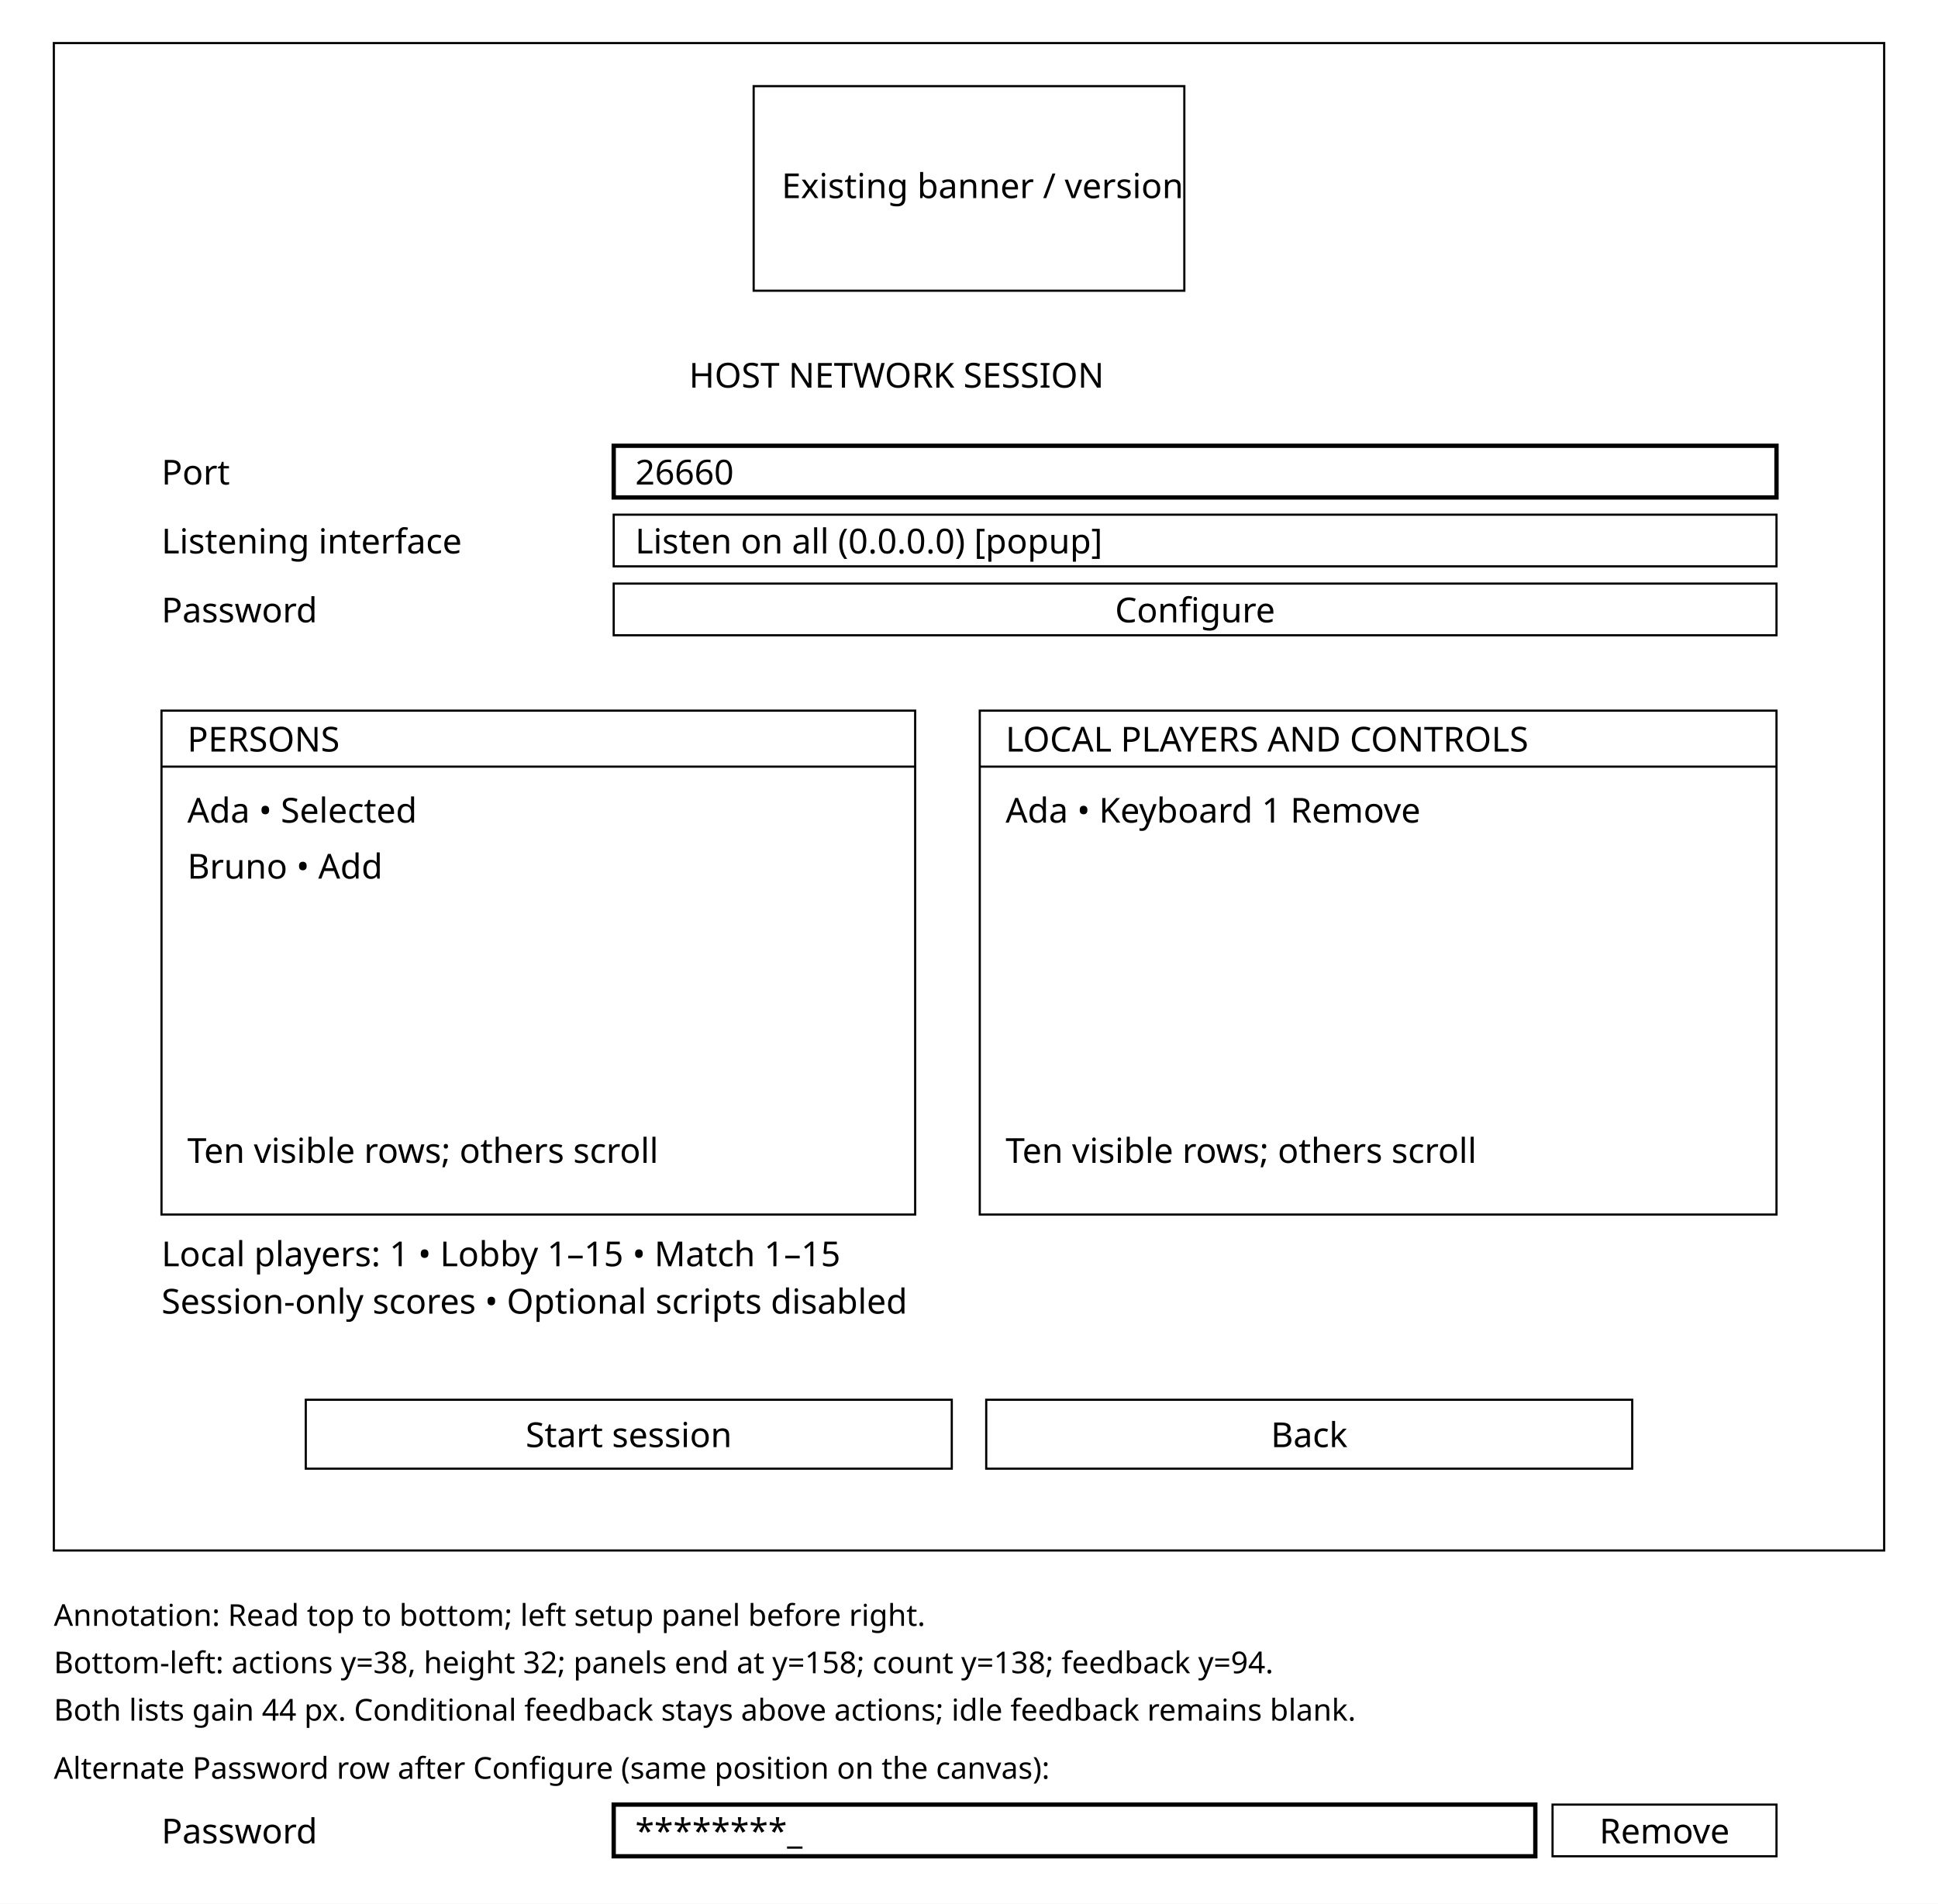
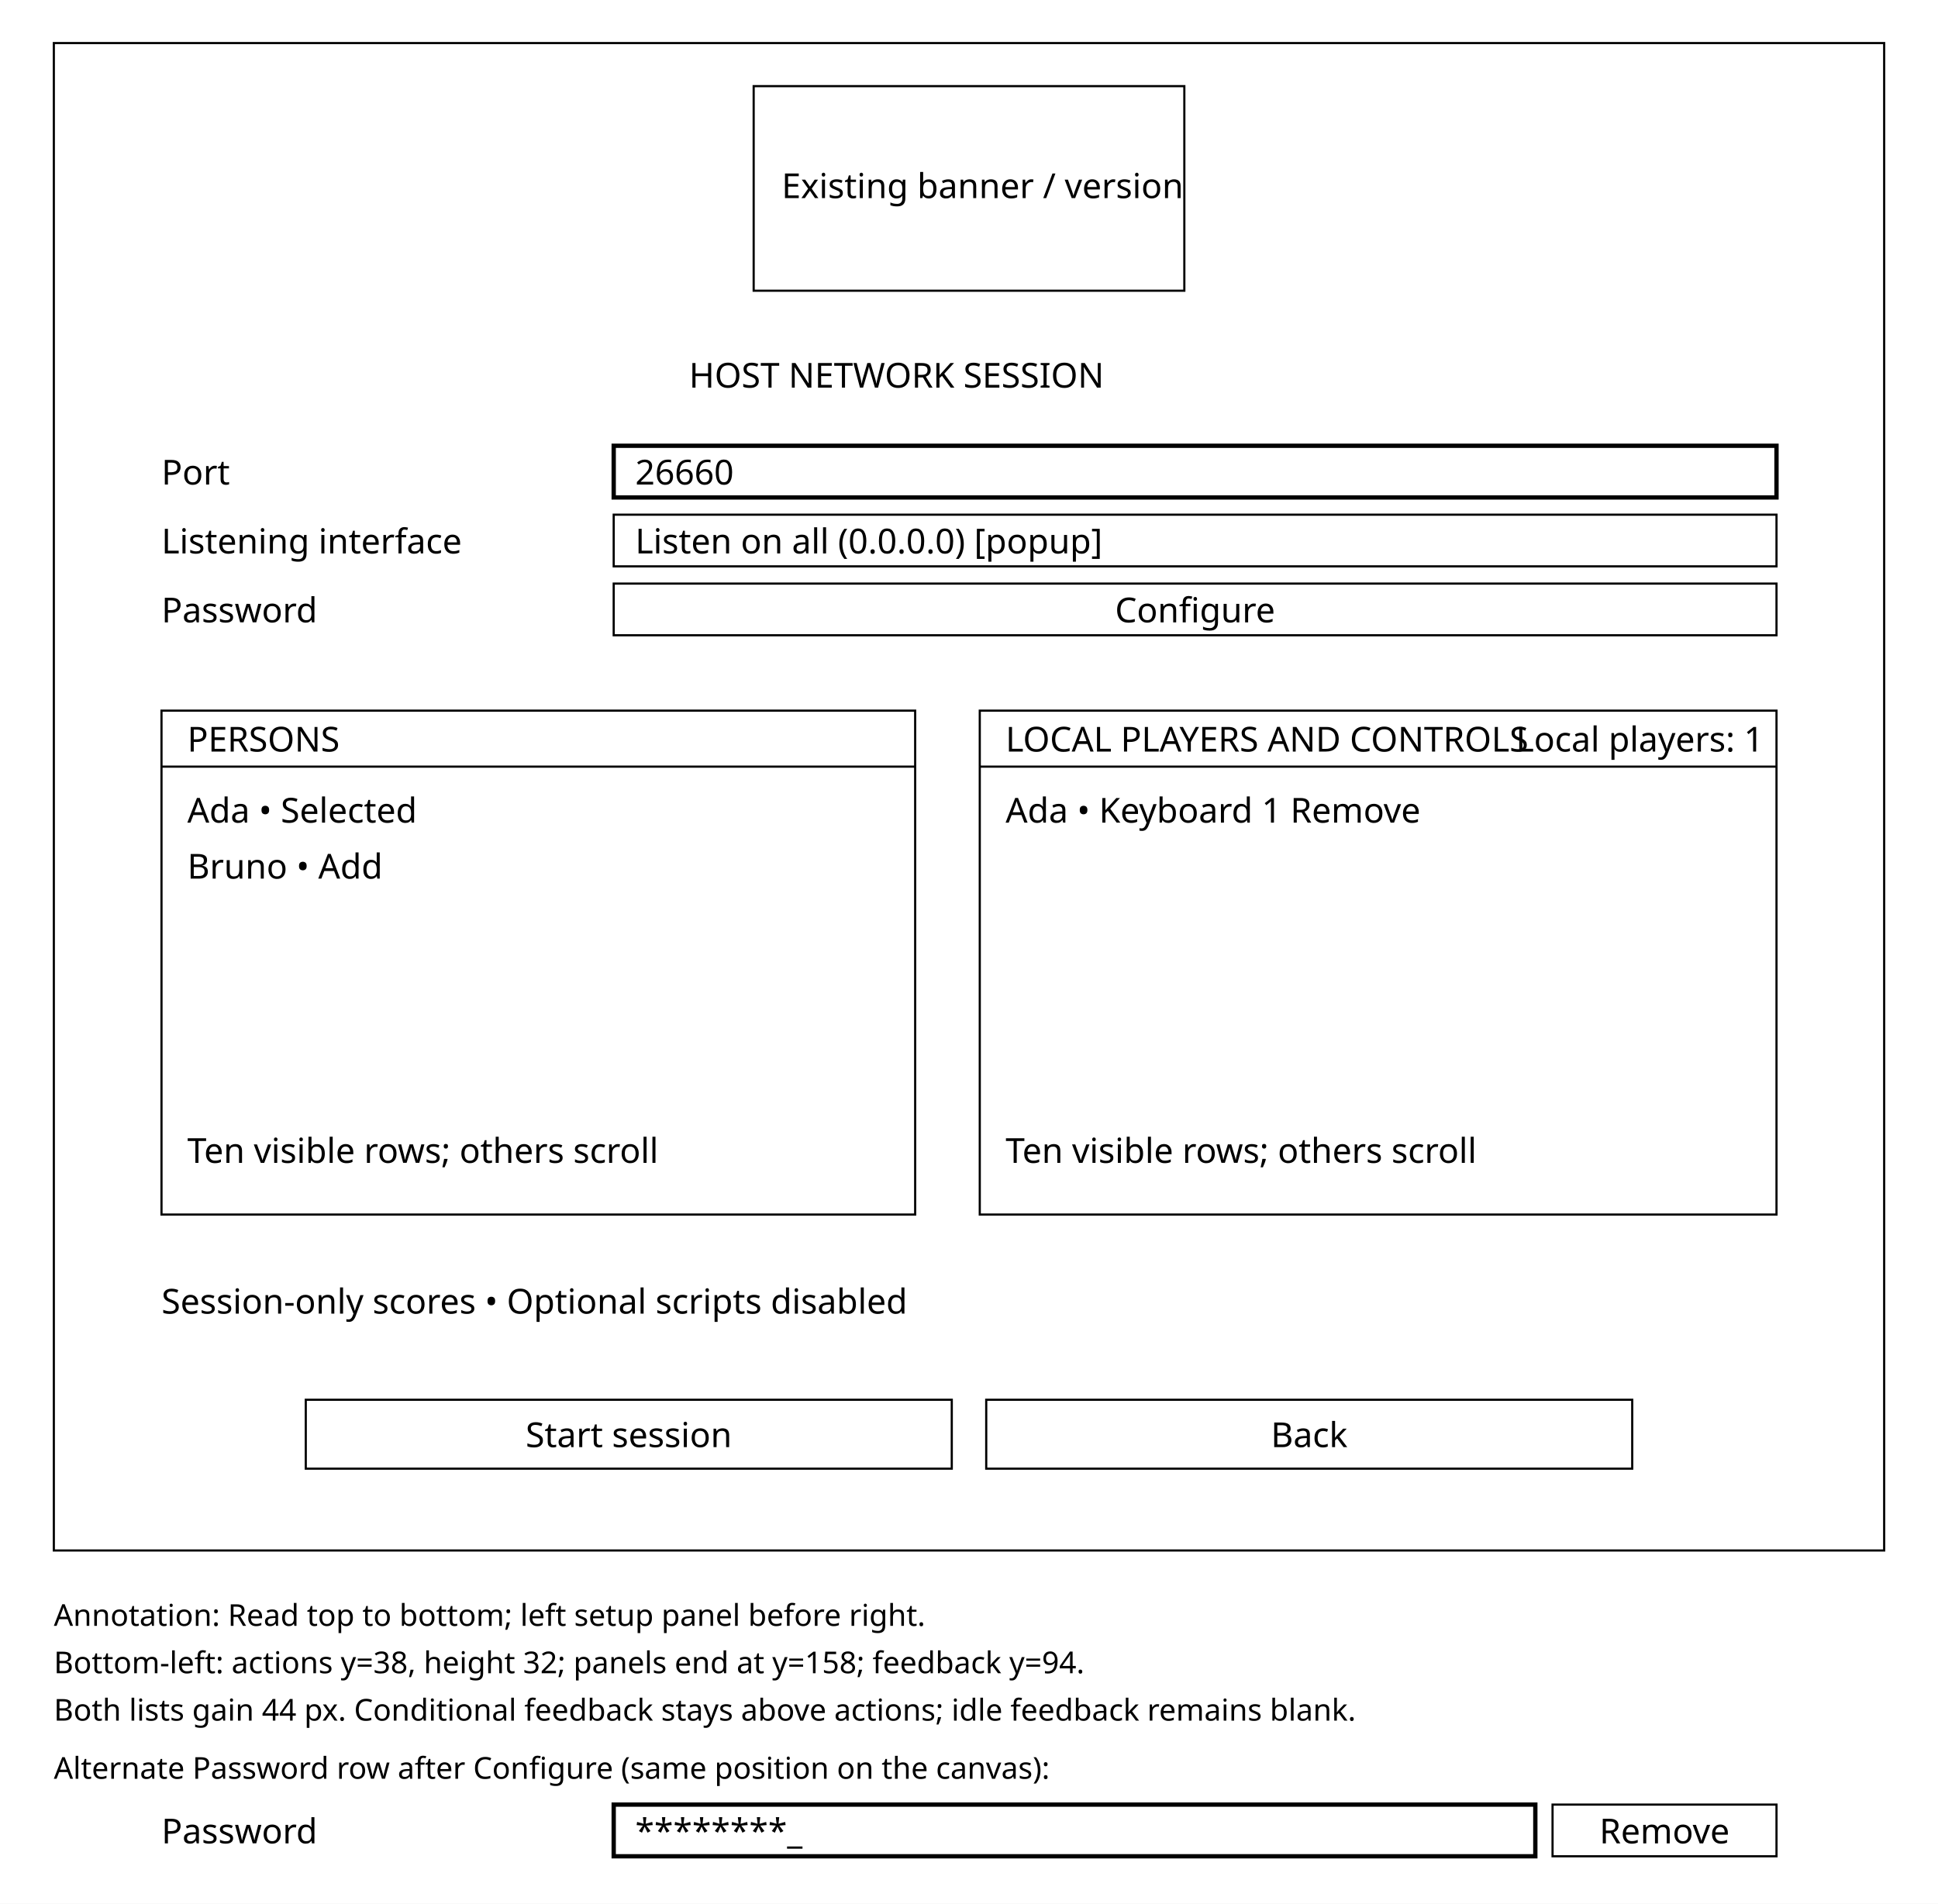
<svg xmlns="http://www.w3.org/2000/svg" width="900" height="884" viewBox="0 0 900 884">
  <rect width="900" height="884" fill="white" />
  <g fill="none" stroke="black">
    <rect x="25" y="20" width="850" height="700" />
    <rect x="350" y="40" width="200" height="95" />
    <rect x="285" y="207" width="540" height="24" stroke-width="2" />
    <rect x="285" y="239" width="540" height="24" />
    <rect x="285" y="271" width="540" height="24" />
    <rect x="75" y="330" width="350" height="234" />
    <rect x="455" y="330" width="370" height="234" />
    <path d="M75 356H425 M455 356H825" />
    <rect x="142" y="650" width="300" height="32" />
    <rect x="458" y="650" width="300" height="32" />
  </g>
  <g fill="black" font-family="sans-serif" font-size="16">
    <text x="363" y="92">Existing banner / version</text>
    <text x="320" y="180">HOST NETWORK SESSION</text>
    <text x="75" y="225">Port</text>
    <text x="295" y="225">26660</text>
    <text x="75" y="257">Listening interface</text>
    <text x="295" y="257">Listen on all (0.0.0.0) [popup]</text>
    <text x="75" y="289">Password</text>
    <text x="555" y="289" text-anchor="middle">Configure</text>
    <text x="87" y="349">PERSONS</text>
-     <text x="467" y="349">LOCAL PLAYERS AND CONTROLS</text>
+     <text x="467" y="349" textLength="208" lengthAdjust="spacingAndGlyphs">LOCAL PLAYERS AND CONTROLS</text>
+     <text x="819" y="349" text-anchor="end" textLength="128" lengthAdjust="spacingAndGlyphs">Local players: 1</text>
    <text x="87" y="382">Ada • Selected</text>
    <text x="467" y="382">Ada • Keyboard 1       Remove</text>
    <text x="87" y="408">Bruno • Add</text>
    <text x="87" y="540">Ten visible rows; others scroll</text>
    <text x="467" y="540">Ten visible rows; others scroll</text>
-     <text x="75" y="588">Local players: 1 • Lobby 1–15 • Match 1–15</text>
    <text x="75" y="610">Session-only scores • Optional scripts disabled</text>
    <text x="292" y="672" text-anchor="middle">Start session</text>
    <text x="608" y="672" text-anchor="middle">Back</text>
  </g>
  <g font-family="sans-serif" font-size="14">
    <text x="25" y="755">Annotation: Read top to bottom; left setup panel before right.</text>
-     <text x="25" y="777">Bottom-left: actions y=38, height 32; panels end at y=158; count y=138; feedback y=94.</text>
+     <text x="25" y="777">Bottom-left: actions y=38, height 32; panels end at y=158; feedback y=94.</text>
    <text x="25" y="799">Both lists gain 44 px. Conditional feedback stays above actions; idle feedback remains blank.</text>
    <text x="25" y="826">Alternate Password row after Configure (same position on the canvas):</text>
  </g>
  <g fill="none" stroke="black">
    <rect x="285" y="838" width="428" height="24" stroke-width="2" />
    <rect x="721" y="838" width="104" height="24" />
  </g>
  <g fill="black" font-family="sans-serif" font-size="16">
    <text x="75" y="856">Password</text>
    <text x="295" y="856">********_</text>
    <text x="773" y="856" text-anchor="middle">Remove</text>
  </g>
</svg>
